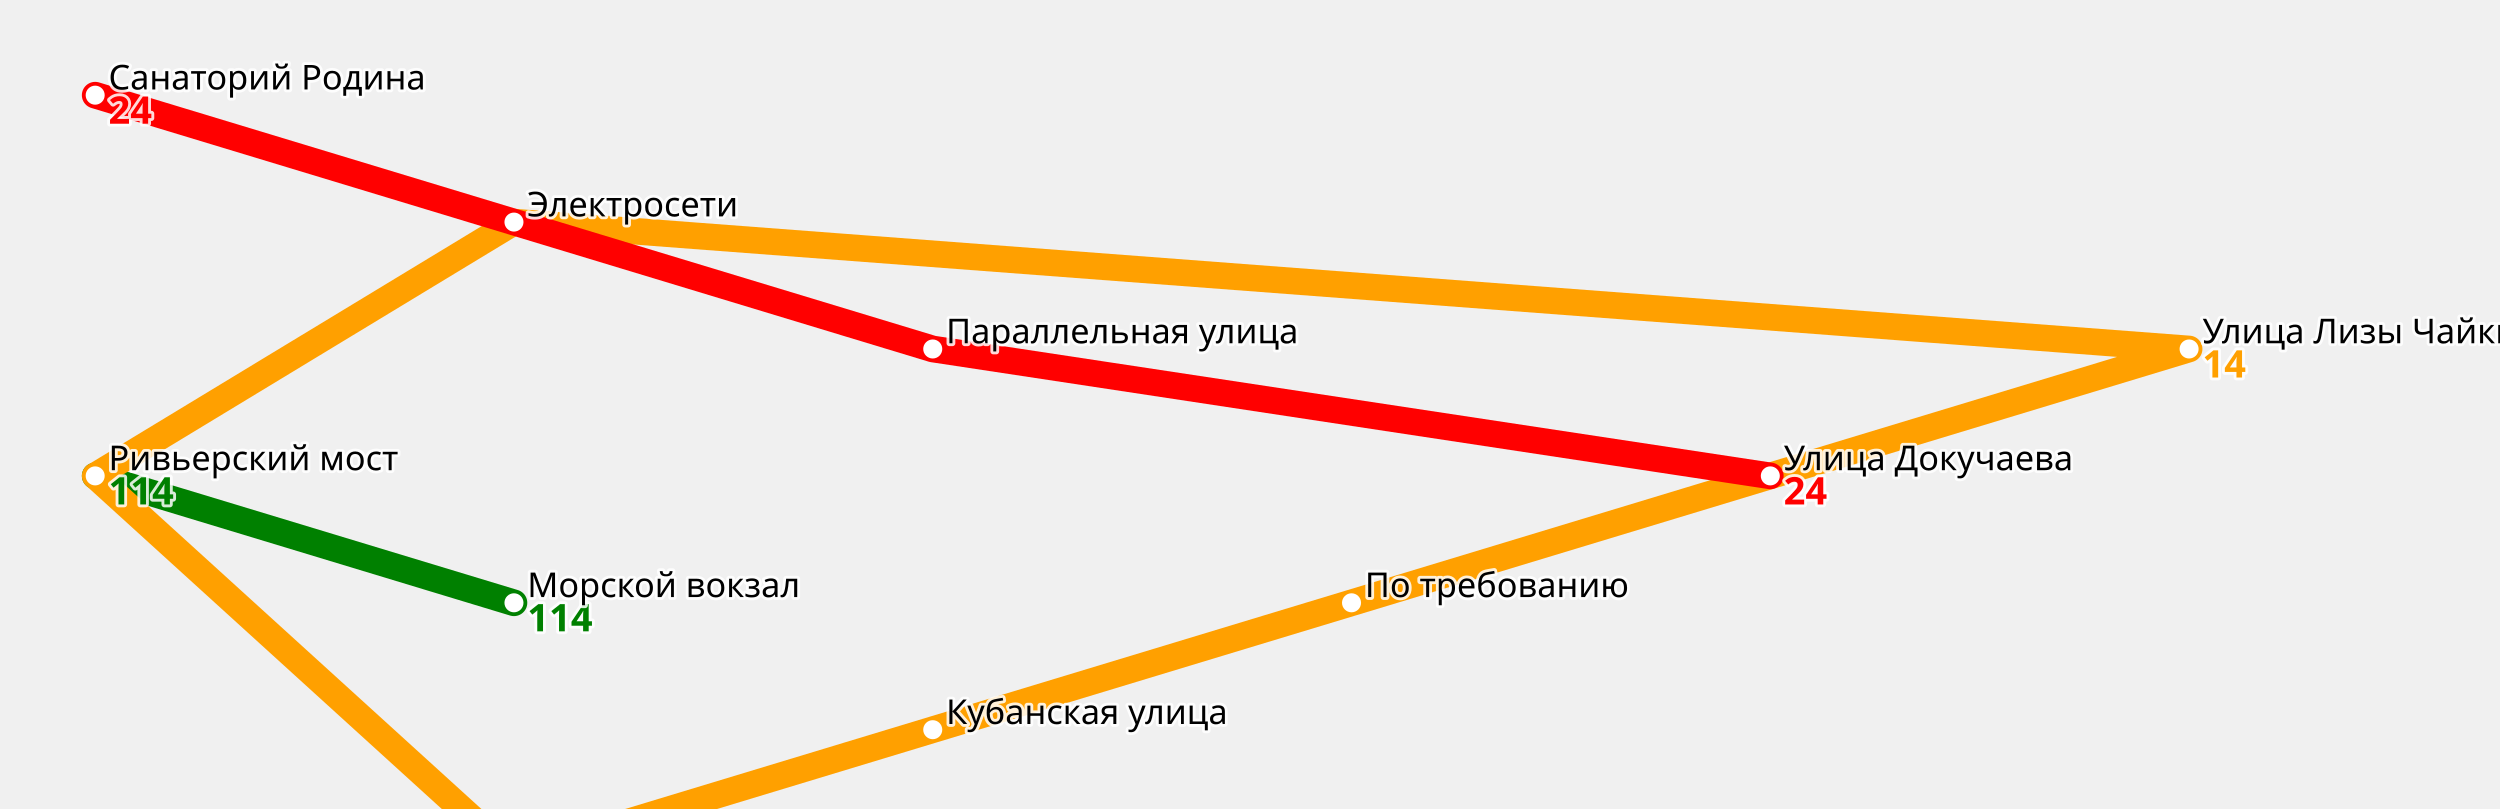
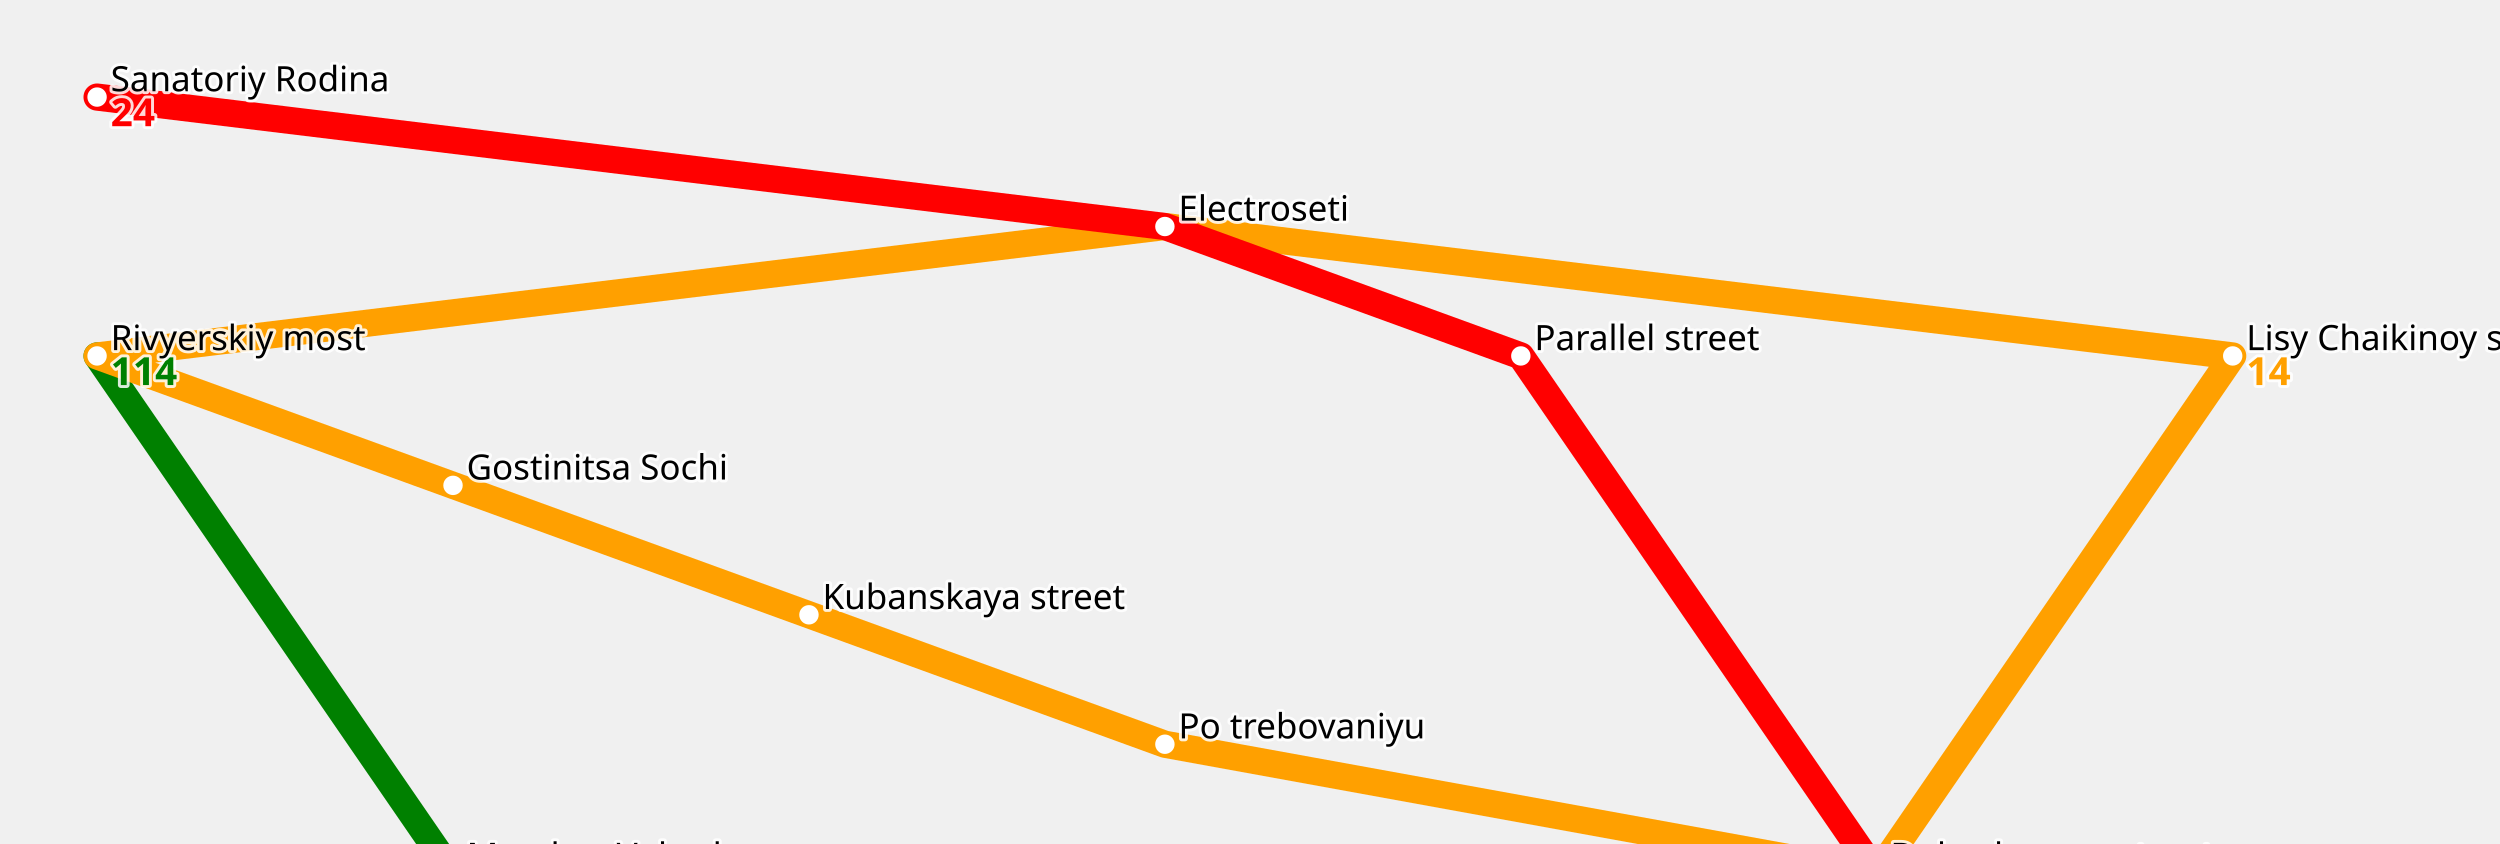
<svg xmlns="http://www.w3.org/2000/svg" version="1.1">
-   <polyline fill="none" stroke="green" stroke-width="14" stroke-linecap="round" stroke-linejoin="round" points="270,316.667 50,250 270,316.667 " />
-   <polyline fill="none" stroke="rgb(255,160,0)" stroke-width="14" stroke-linecap="round" stroke-linejoin="round" points="1150,183.333 270,116.667 50,250 270,450 490,383.333 710,316.667 930,250 1150,183.333 " />
-   <polyline fill="none" stroke="red" stroke-width="14" stroke-linecap="round" stroke-linejoin="round" points="930,250 490,183.333 270,116.667 50,50 270,116.667 490,183.333 930,250 " />
-   <text fill="rgba(255,255,255,0.85)" stroke="rgba(255,255,255,0.85)" stroke-width="3" stroke-linecap="round" stroke-linejoin="round" x="270" y="316.667" dx="7" dy="15" font-size="20" font-family="Verdana" font-weight="bold">114</text>
-   <text fill="green" stroke="none" stroke-width="1" x="270" y="316.667" dx="7" dy="15" font-size="20" font-family="Verdana" font-weight="bold">114</text>
-   <text fill="rgba(255,255,255,0.85)" stroke="rgba(255,255,255,0.85)" stroke-width="3" stroke-linecap="round" stroke-linejoin="round" x="50" y="250" dx="7" dy="15" font-size="20" font-family="Verdana" font-weight="bold">114</text>
-   <text fill="green" stroke="none" stroke-width="1" x="50" y="250" dx="7" dy="15" font-size="20" font-family="Verdana" font-weight="bold">114</text>
+   <polyline fill="none" stroke="green" stroke-width="14" stroke-linecap="round" stroke-linejoin="round" points="233.333,450 50,183.333 233.333,450 " />
+   <polyline fill="none" stroke="rgb(255,160,0)" stroke-width="14" stroke-linecap="round" stroke-linejoin="round" points="1150,183.333 600,116.667 50,183.333 233.333,250 416.667,316.667 600,383.333 966.667,450 1150,183.333 " />
+   <polyline fill="none" stroke="red" stroke-width="14" stroke-linecap="round" stroke-linejoin="round" points="966.667,450 783.333,183.333 600,116.667 50,50 600,116.667 783.333,183.333 966.667,450 " />
+   <text fill="rgba(255,255,255,0.85)" stroke="rgba(255,255,255,0.85)" stroke-width="3" stroke-linecap="round" stroke-linejoin="round" x="233.333" y="450" dx="7" dy="15" font-size="20" font-family="Verdana" font-weight="bold">114</text>
+   <text fill="green" stroke="none" stroke-width="1" x="233.333" y="450" dx="7" dy="15" font-size="20" font-family="Verdana" font-weight="bold">114</text>
+   <text fill="rgba(255,255,255,0.85)" stroke="rgba(255,255,255,0.85)" stroke-width="3" stroke-linecap="round" stroke-linejoin="round" x="50" y="183.333" dx="7" dy="15" font-size="20" font-family="Verdana" font-weight="bold">114</text>
+   <text fill="green" stroke="none" stroke-width="1" x="50" y="183.333" dx="7" dy="15" font-size="20" font-family="Verdana" font-weight="bold">114</text>
  <text fill="rgba(255,255,255,0.85)" stroke="rgba(255,255,255,0.85)" stroke-width="3" stroke-linecap="round" stroke-linejoin="round" x="1150" y="183.333" dx="7" dy="15" font-size="20" font-family="Verdana" font-weight="bold">14</text>
  <text fill="rgb(255,160,0)" stroke="none" stroke-width="1" x="1150" y="183.333" dx="7" dy="15" font-size="20" font-family="Verdana" font-weight="bold">14</text>
-   <text fill="rgba(255,255,255,0.85)" stroke="rgba(255,255,255,0.85)" stroke-width="3" stroke-linecap="round" stroke-linejoin="round" x="930" y="250" dx="7" dy="15" font-size="20" font-family="Verdana" font-weight="bold">24</text>
-   <text fill="red" stroke="none" stroke-width="1" x="930" y="250" dx="7" dy="15" font-size="20" font-family="Verdana" font-weight="bold">24</text>
+   <text fill="rgba(255,255,255,0.85)" stroke="rgba(255,255,255,0.85)" stroke-width="3" stroke-linecap="round" stroke-linejoin="round" x="966.667" y="450" dx="7" dy="15" font-size="20" font-family="Verdana" font-weight="bold">24</text>
+   <text fill="red" stroke="none" stroke-width="1" x="966.667" y="450" dx="7" dy="15" font-size="20" font-family="Verdana" font-weight="bold">24</text>
  <text fill="rgba(255,255,255,0.85)" stroke="rgba(255,255,255,0.85)" stroke-width="3" stroke-linecap="round" stroke-linejoin="round" x="50" y="50" dx="7" dy="15" font-size="20" font-family="Verdana" font-weight="bold">24</text>
  <text fill="red" stroke="none" stroke-width="1" x="50" y="50" dx="7" dy="15" font-size="20" font-family="Verdana" font-weight="bold">24</text>
-   <circle fill="white" stroke="none" stroke-width="1" cx="270" cy="450" r="5" />
-   <circle fill="white" stroke="none" stroke-width="1" cx="490" cy="383.333" r="5" />
-   <circle fill="white" stroke="none" stroke-width="1" cx="270" cy="316.667" r="5" />
-   <circle fill="white" stroke="none" stroke-width="1" cx="490" cy="183.333" r="5" />
-   <circle fill="white" stroke="none" stroke-width="1" cx="710" cy="316.667" r="5" />
-   <circle fill="white" stroke="none" stroke-width="1" cx="50" cy="250" r="5" />
+   <circle fill="white" stroke="none" stroke-width="1" cx="966.667" cy="450" r="5" />
+   <circle fill="white" stroke="none" stroke-width="1" cx="600" cy="116.667" r="5" />
+   <circle fill="white" stroke="none" stroke-width="1" cx="233.333" cy="250" r="5" />
+   <circle fill="white" stroke="none" stroke-width="1" cx="416.667" cy="316.667" r="5" />
+   <circle fill="white" stroke="none" stroke-width="1" cx="1150" cy="183.333" r="5" />
+   <circle fill="white" stroke="none" stroke-width="1" cx="233.333" cy="450" r="5" />
+   <circle fill="white" stroke="none" stroke-width="1" cx="783.333" cy="183.333" r="5" />
+   <circle fill="white" stroke="none" stroke-width="1" cx="600" cy="383.333" r="5" />
+   <circle fill="white" stroke="none" stroke-width="1" cx="50" cy="183.333" r="5" />
  <circle fill="white" stroke="none" stroke-width="1" cx="50" cy="50" r="5" />
-   <circle fill="white" stroke="none" stroke-width="1" cx="930" cy="250" r="5" />
-   <circle fill="white" stroke="none" stroke-width="1" cx="1150" cy="183.333" r="5" />
-   <circle fill="white" stroke="none" stroke-width="1" cx="270" cy="116.667" r="5" />
-   <text fill="rgba(255,255,255,0.85)" stroke="rgba(255,255,255,0.85)" stroke-width="3" stroke-linecap="round" stroke-linejoin="round" x="270" y="450" dx="7" dy="-3" font-size="18" font-family="Verdana">Гостиница Сочи</text>
-   <text fill="black" stroke="none" stroke-width="1" x="270" y="450" dx="7" dy="-3" font-size="18" font-family="Verdana">Гостиница Сочи</text>
-   <text fill="rgba(255,255,255,0.85)" stroke="rgba(255,255,255,0.85)" stroke-width="3" stroke-linecap="round" stroke-linejoin="round" x="490" y="383.333" dx="7" dy="-3" font-size="18" font-family="Verdana">Кубанская улица</text>
-   <text fill="black" stroke="none" stroke-width="1" x="490" y="383.333" dx="7" dy="-3" font-size="18" font-family="Verdana">Кубанская улица</text>
-   <text fill="rgba(255,255,255,0.85)" stroke="rgba(255,255,255,0.85)" stroke-width="3" stroke-linecap="round" stroke-linejoin="round" x="270" y="316.667" dx="7" dy="-3" font-size="18" font-family="Verdana">Морской вокзал</text>
-   <text fill="black" stroke="none" stroke-width="1" x="270" y="316.667" dx="7" dy="-3" font-size="18" font-family="Verdana">Морской вокзал</text>
-   <text fill="rgba(255,255,255,0.85)" stroke="rgba(255,255,255,0.85)" stroke-width="3" stroke-linecap="round" stroke-linejoin="round" x="490" y="183.333" dx="7" dy="-3" font-size="18" font-family="Verdana">Параллельная улица</text>
-   <text fill="black" stroke="none" stroke-width="1" x="490" y="183.333" dx="7" dy="-3" font-size="18" font-family="Verdana">Параллельная улица</text>
-   <text fill="rgba(255,255,255,0.85)" stroke="rgba(255,255,255,0.85)" stroke-width="3" stroke-linecap="round" stroke-linejoin="round" x="710" y="316.667" dx="7" dy="-3" font-size="18" font-family="Verdana">По требованию</text>
-   <text fill="black" stroke="none" stroke-width="1" x="710" y="316.667" dx="7" dy="-3" font-size="18" font-family="Verdana">По требованию</text>
-   <text fill="rgba(255,255,255,0.85)" stroke="rgba(255,255,255,0.85)" stroke-width="3" stroke-linecap="round" stroke-linejoin="round" x="50" y="250" dx="7" dy="-3" font-size="18" font-family="Verdana">Ривьерский мост</text>
-   <text fill="black" stroke="none" stroke-width="1" x="50" y="250" dx="7" dy="-3" font-size="18" font-family="Verdana">Ривьерский мост</text>
-   <text fill="rgba(255,255,255,0.85)" stroke="rgba(255,255,255,0.85)" stroke-width="3" stroke-linecap="round" stroke-linejoin="round" x="50" y="50" dx="7" dy="-3" font-size="18" font-family="Verdana">Санаторий Родина</text>
-   <text fill="black" stroke="none" stroke-width="1" x="50" y="50" dx="7" dy="-3" font-size="18" font-family="Verdana">Санаторий Родина</text>
-   <text fill="rgba(255,255,255,0.85)" stroke="rgba(255,255,255,0.85)" stroke-width="3" stroke-linecap="round" stroke-linejoin="round" x="930" y="250" dx="7" dy="-3" font-size="18" font-family="Verdana">Улица Докучаева</text>
-   <text fill="black" stroke="none" stroke-width="1" x="930" y="250" dx="7" dy="-3" font-size="18" font-family="Verdana">Улица Докучаева</text>
-   <text fill="rgba(255,255,255,0.85)" stroke="rgba(255,255,255,0.85)" stroke-width="3" stroke-linecap="round" stroke-linejoin="round" x="1150" y="183.333" dx="7" dy="-3" font-size="18" font-family="Verdana">Улица Лизы Чайкиной</text>
-   <text fill="black" stroke="none" stroke-width="1" x="1150" y="183.333" dx="7" dy="-3" font-size="18" font-family="Verdana">Улица Лизы Чайкиной</text>
-   <text fill="rgba(255,255,255,0.85)" stroke="rgba(255,255,255,0.85)" stroke-width="3" stroke-linecap="round" stroke-linejoin="round" x="270" y="116.667" dx="7" dy="-3" font-size="18" font-family="Verdana">Электросети</text>
-   <text fill="black" stroke="none" stroke-width="1" x="270" y="116.667" dx="7" dy="-3" font-size="18" font-family="Verdana">Электросети</text>
+   <text fill="rgba(255,255,255,0.85)" stroke="rgba(255,255,255,0.85)" stroke-width="3" stroke-linecap="round" stroke-linejoin="round" x="966.667" y="450" dx="7" dy="-3" font-size="18" font-family="Verdana">Dokuchayeva street</text>
+   <text fill="black" stroke="none" stroke-width="1" x="966.667" y="450" dx="7" dy="-3" font-size="18" font-family="Verdana">Dokuchayeva street</text>
+   <text fill="rgba(255,255,255,0.85)" stroke="rgba(255,255,255,0.85)" stroke-width="3" stroke-linecap="round" stroke-linejoin="round" x="600" y="116.667" dx="7" dy="-3" font-size="18" font-family="Verdana">Electroseti</text>
+   <text fill="black" stroke="none" stroke-width="1" x="600" y="116.667" dx="7" dy="-3" font-size="18" font-family="Verdana">Electroseti</text>
+   <text fill="rgba(255,255,255,0.85)" stroke="rgba(255,255,255,0.85)" stroke-width="3" stroke-linecap="round" stroke-linejoin="round" x="233.333" y="250" dx="7" dy="-3" font-size="18" font-family="Verdana">Gostinitsa Sochi</text>
+   <text fill="black" stroke="none" stroke-width="1" x="233.333" y="250" dx="7" dy="-3" font-size="18" font-family="Verdana">Gostinitsa Sochi</text>
+   <text fill="rgba(255,255,255,0.85)" stroke="rgba(255,255,255,0.85)" stroke-width="3" stroke-linecap="round" stroke-linejoin="round" x="416.667" y="316.667" dx="7" dy="-3" font-size="18" font-family="Verdana">Kubanskaya street</text>
+   <text fill="black" stroke="none" stroke-width="1" x="416.667" y="316.667" dx="7" dy="-3" font-size="18" font-family="Verdana">Kubanskaya street</text>
+   <text fill="rgba(255,255,255,0.85)" stroke="rgba(255,255,255,0.85)" stroke-width="3" stroke-linecap="round" stroke-linejoin="round" x="1150" y="183.333" dx="7" dy="-3" font-size="18" font-family="Verdana">Lisy Chaikinoy street</text>
+   <text fill="black" stroke="none" stroke-width="1" x="1150" y="183.333" dx="7" dy="-3" font-size="18" font-family="Verdana">Lisy Chaikinoy street</text>
+   <text fill="rgba(255,255,255,0.85)" stroke="rgba(255,255,255,0.85)" stroke-width="3" stroke-linecap="round" stroke-linejoin="round" x="233.333" y="450" dx="7" dy="-3" font-size="18" font-family="Verdana">Morskoy Vokzal</text>
+   <text fill="black" stroke="none" stroke-width="1" x="233.333" y="450" dx="7" dy="-3" font-size="18" font-family="Verdana">Morskoy Vokzal</text>
+   <text fill="rgba(255,255,255,0.85)" stroke="rgba(255,255,255,0.85)" stroke-width="3" stroke-linecap="round" stroke-linejoin="round" x="783.333" y="183.333" dx="7" dy="-3" font-size="18" font-family="Verdana">Parallel street</text>
+   <text fill="black" stroke="none" stroke-width="1" x="783.333" y="183.333" dx="7" dy="-3" font-size="18" font-family="Verdana">Parallel street</text>
+   <text fill="rgba(255,255,255,0.85)" stroke="rgba(255,255,255,0.85)" stroke-width="3" stroke-linecap="round" stroke-linejoin="round" x="600" y="383.333" dx="7" dy="-3" font-size="18" font-family="Verdana">Po trebovaniyu</text>
+   <text fill="black" stroke="none" stroke-width="1" x="600" y="383.333" dx="7" dy="-3" font-size="18" font-family="Verdana">Po trebovaniyu</text>
+   <text fill="rgba(255,255,255,0.85)" stroke="rgba(255,255,255,0.85)" stroke-width="3" stroke-linecap="round" stroke-linejoin="round" x="50" y="183.333" dx="7" dy="-3" font-size="18" font-family="Verdana">Rivyerskiy most</text>
+   <text fill="black" stroke="none" stroke-width="1" x="50" y="183.333" dx="7" dy="-3" font-size="18" font-family="Verdana">Rivyerskiy most</text>
+   <text fill="rgba(255,255,255,0.85)" stroke="rgba(255,255,255,0.85)" stroke-width="3" stroke-linecap="round" stroke-linejoin="round" x="50" y="50" dx="7" dy="-3" font-size="18" font-family="Verdana">Sanatoriy Rodina</text>
+   <text fill="black" stroke="none" stroke-width="1" x="50" y="50" dx="7" dy="-3" font-size="18" font-family="Verdana">Sanatoriy Rodina</text>
</svg>
